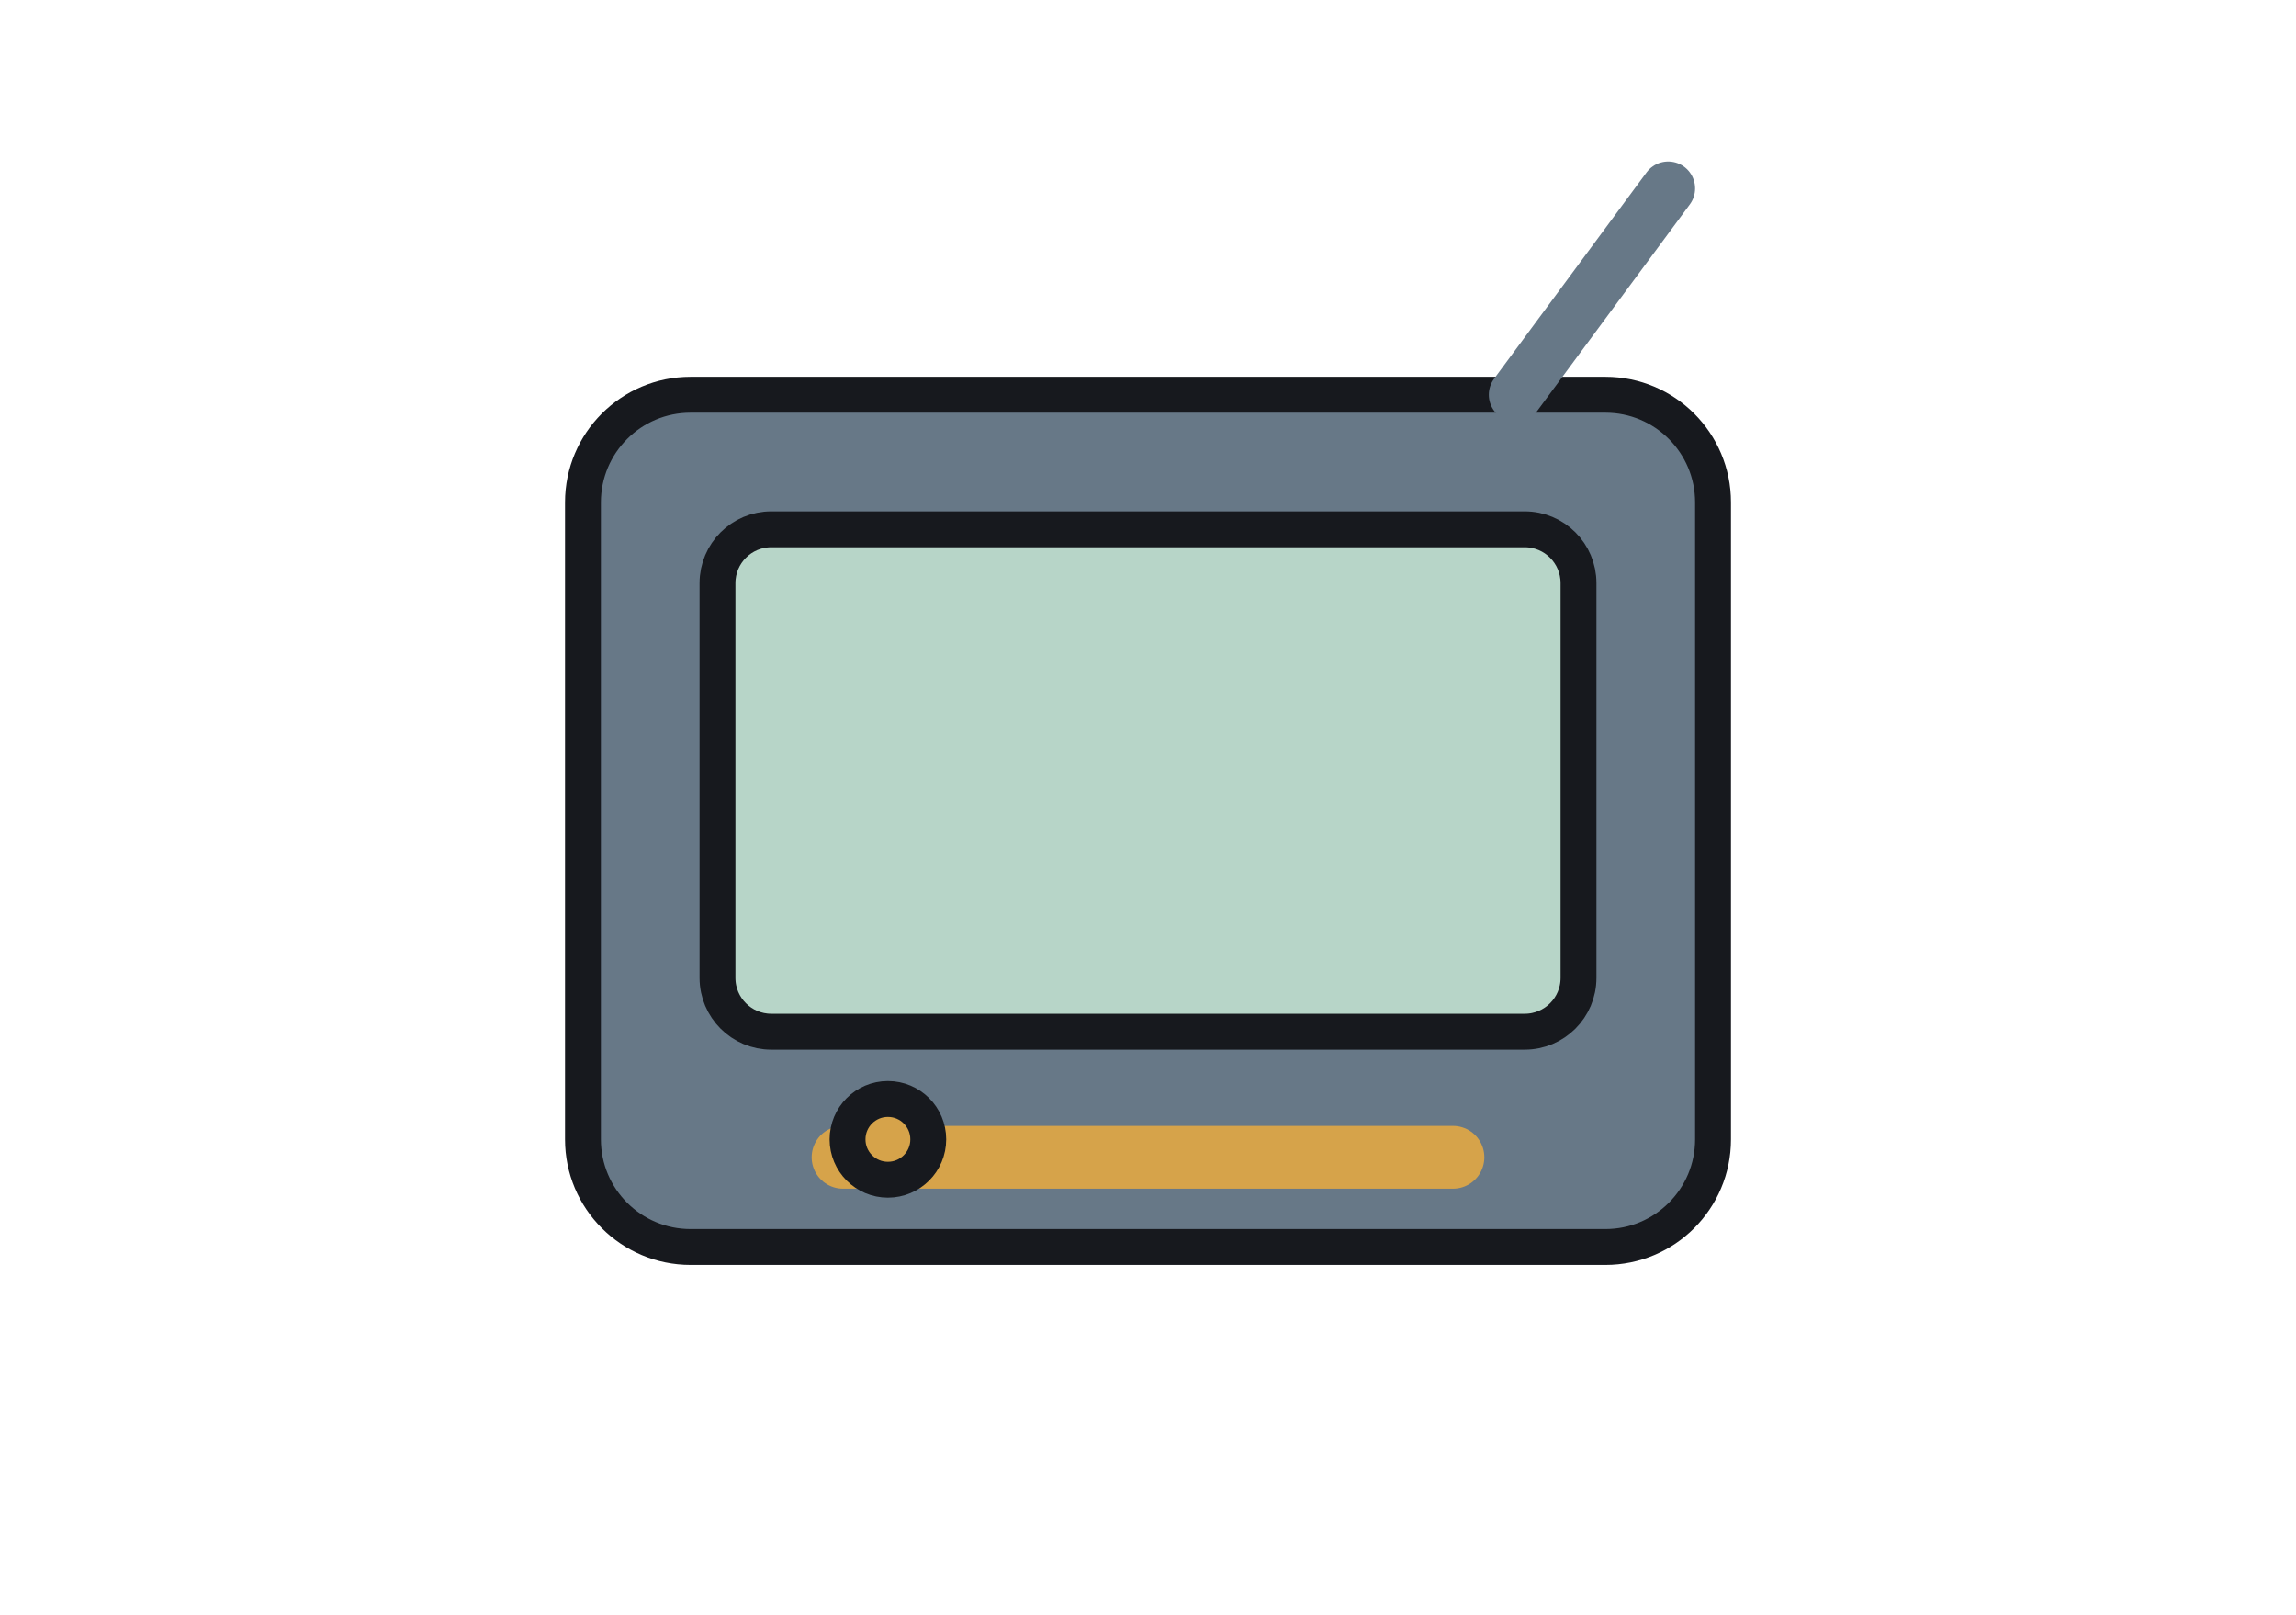
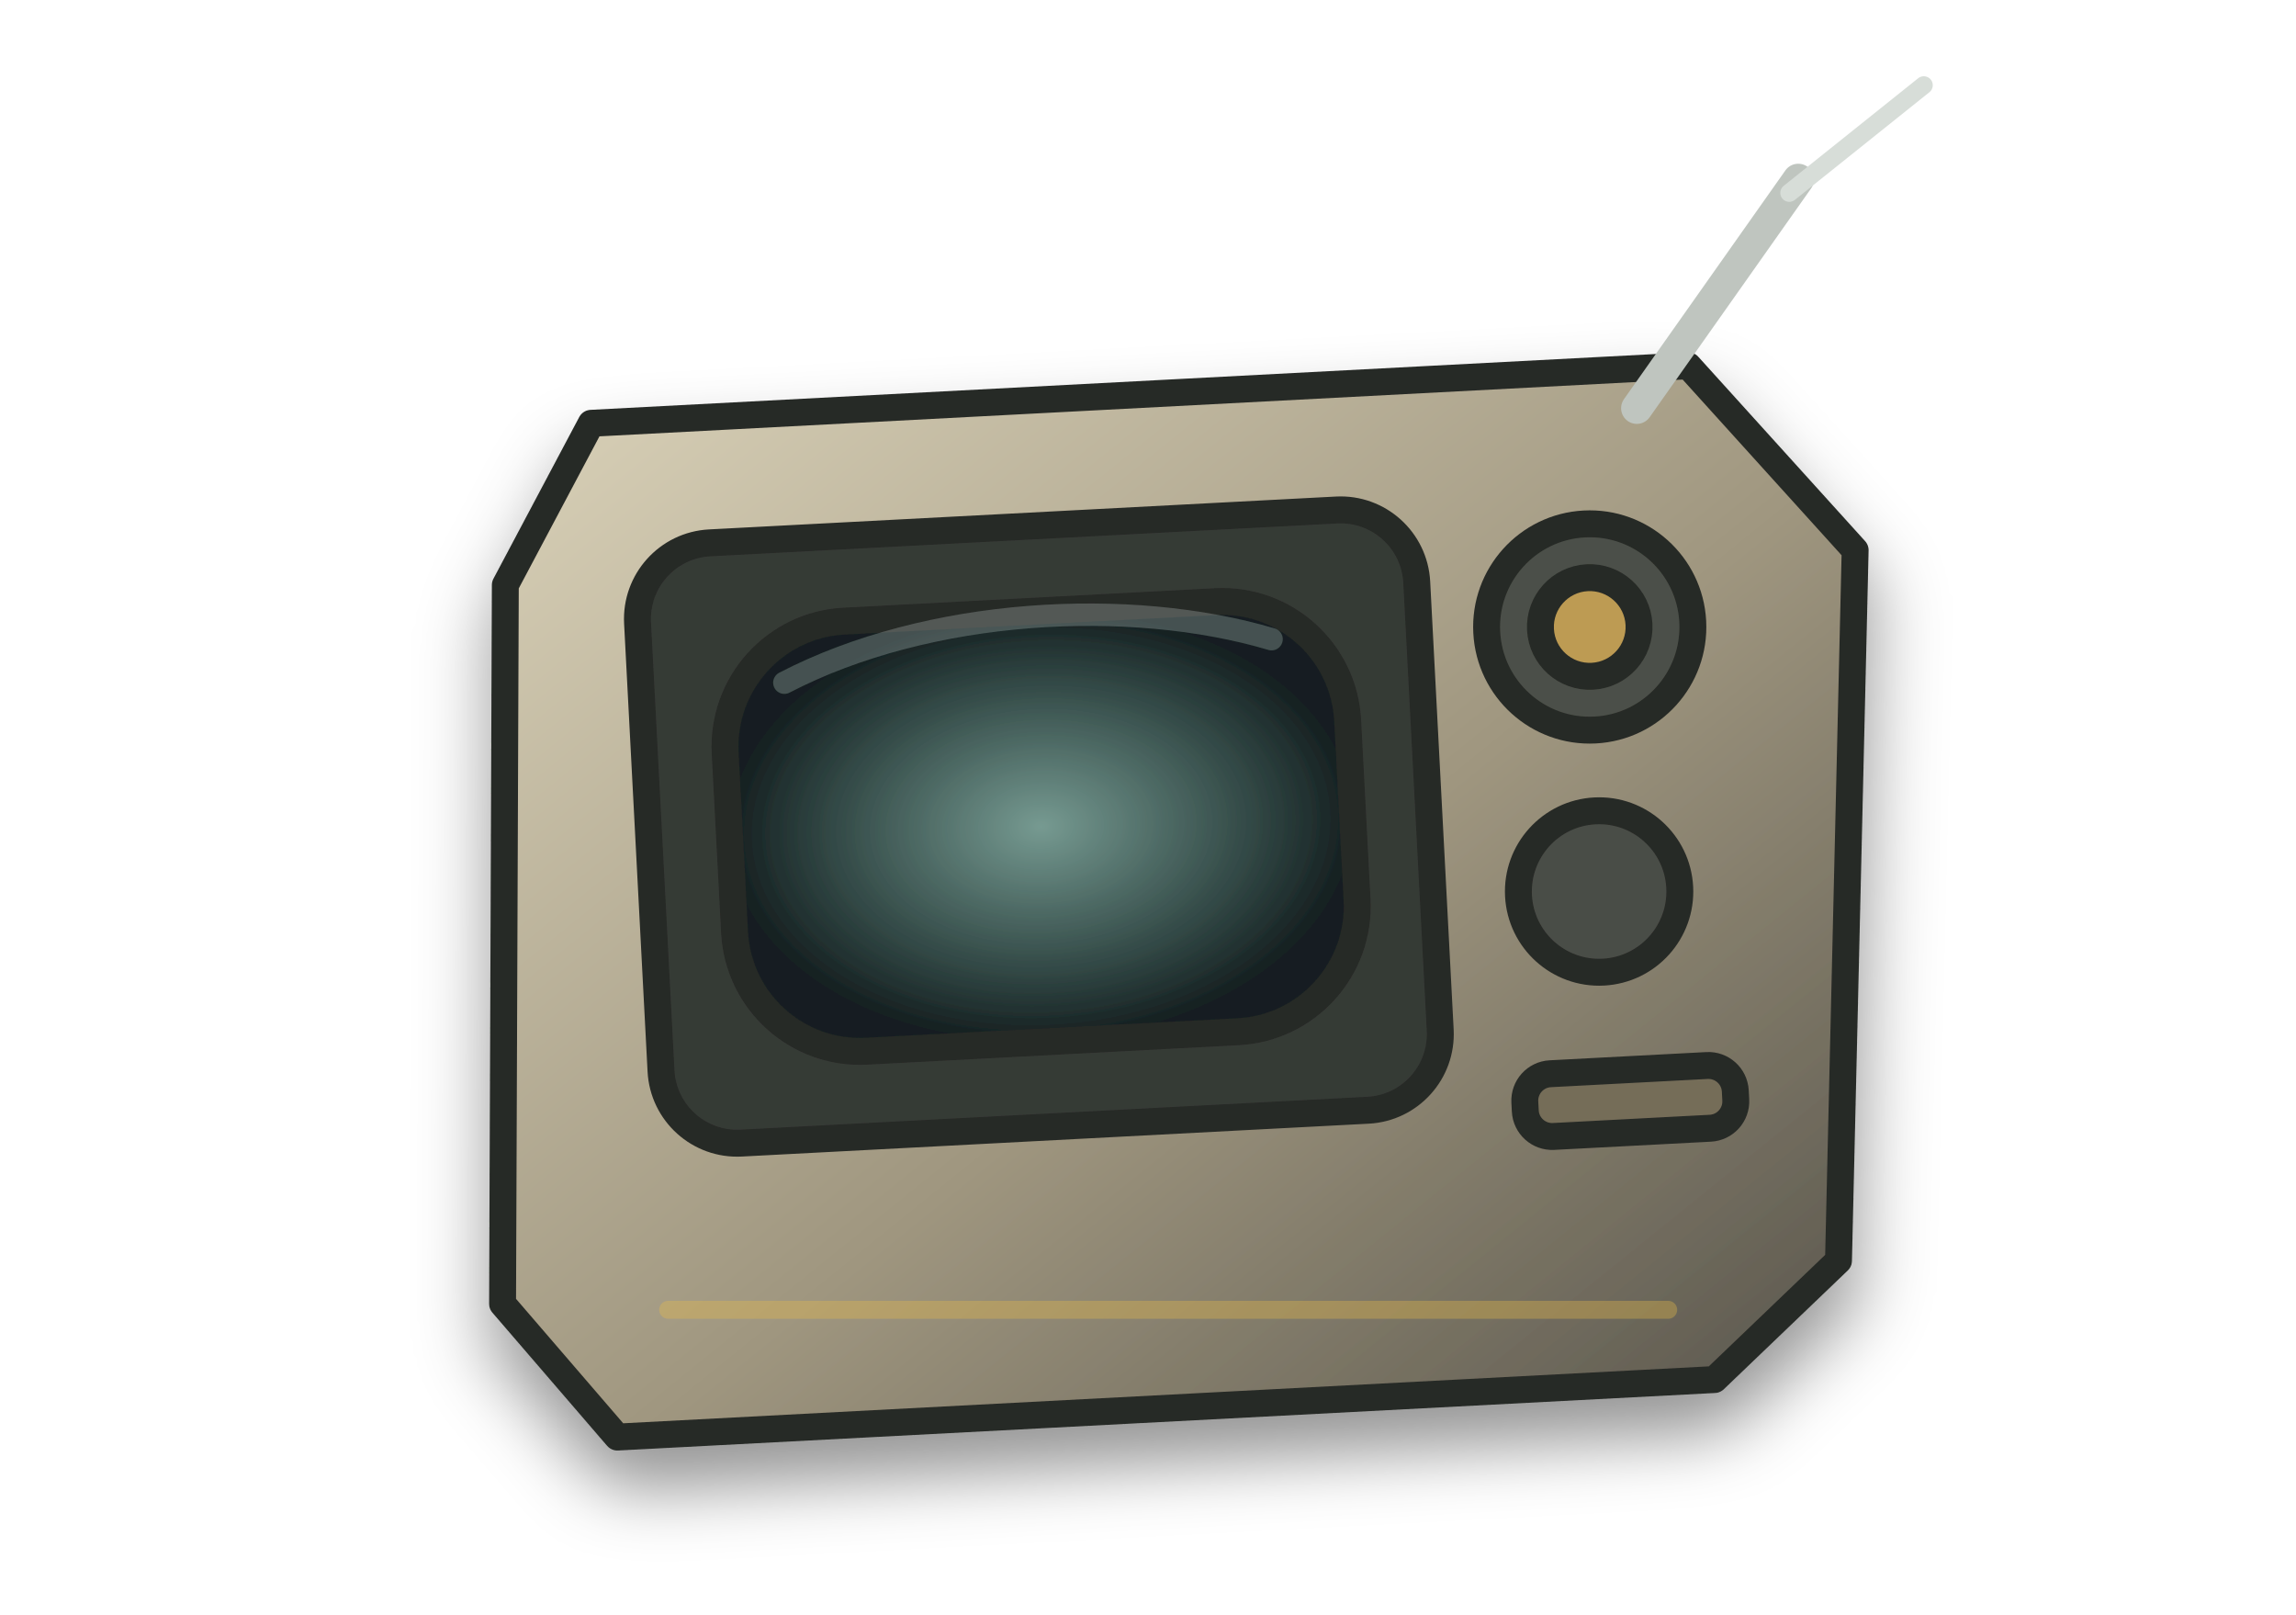
<svg xmlns="http://www.w3.org/2000/svg" viewBox="0 0 512 360">
-   <g stroke="#17191e" stroke-width="8" stroke-linejoin="round">
-     <rect x="130" y="88" width="252" height="190" rx="24" fill="#677887" />
-     <rect x="160" y="118" width="192" height="112" rx="12" fill="#b7d5c8" />
-     <path d="M188 258h136" stroke="#d6a34a" stroke-width="14" stroke-linecap="round" />
-     <path d="M338 88l34-46" fill="none" stroke="#677887" stroke-width="12" stroke-linecap="round" />
-     <circle cx="198" cy="254" r="9" fill="#d6a34a" />
+   <defs>
+     <linearGradient id="plastic" x1="0" y1="0" x2="1" y2="1">
+       <stop stop-color="#dad2b9" />
+       <stop offset=".55" stop-color="#9f967f" />
+       <stop offset="1" stop-color="#57544b" />
+     </linearGradient>
+     <radialGradient id="screen">
+       <stop stop-color="#769a91" />
+       <stop offset=".65" stop-color="#344b48" />
+       <stop offset="1" stop-color="#151f20" />
+     </radialGradient>
+     <filter id="s">
+       <feDropShadow dx="0" dy="9" stdDeviation="8" flood-opacity=".42" />
+     </filter>
+   </defs>
+   <g filter="url(#s)" stroke="#272926" stroke-width="6" stroke-linejoin="round" transform="rotate(-3 256 190)">
+     <path d="M137 88h245l35 43-12 158-29 25H131l-24-31 9-160z" fill="url(#plastic)" />
+     <rect x="145" y="116" width="174" height="134" rx="17" fill="#363a36" />
+     <rect x="163" y="135" width="139" height="96" rx="28" fill="url(#screen)" />
+     <path d="M177 148c33-15 78-15 109-4" stroke="#d6ebe4" stroke-opacity=".25" stroke-width="5" fill="none" stroke-linecap="round" />
+     <circle cx="357" cy="145" r="23" fill="#4b5048" />
+     <circle cx="357" cy="145" r="11" fill="#bd9b52" />
+     <circle cx="356" cy="204" r="18" fill="#4a4d47" />
+     <rect x="337" y="244" width="47" height="14" rx="6" fill="#756d59" />
  </g>
+   <path d="M365 91 401 40" stroke="#bfc5bf" stroke-width="7" stroke-linecap="round" />
+   <path d="M399 43 429 19" stroke="#d7ddd8" stroke-width="4" stroke-linecap="round" />
+   <path d="M149 292h223" stroke="#e9b949" stroke-opacity=".35" stroke-width="4" stroke-linecap="round" />
</svg>
